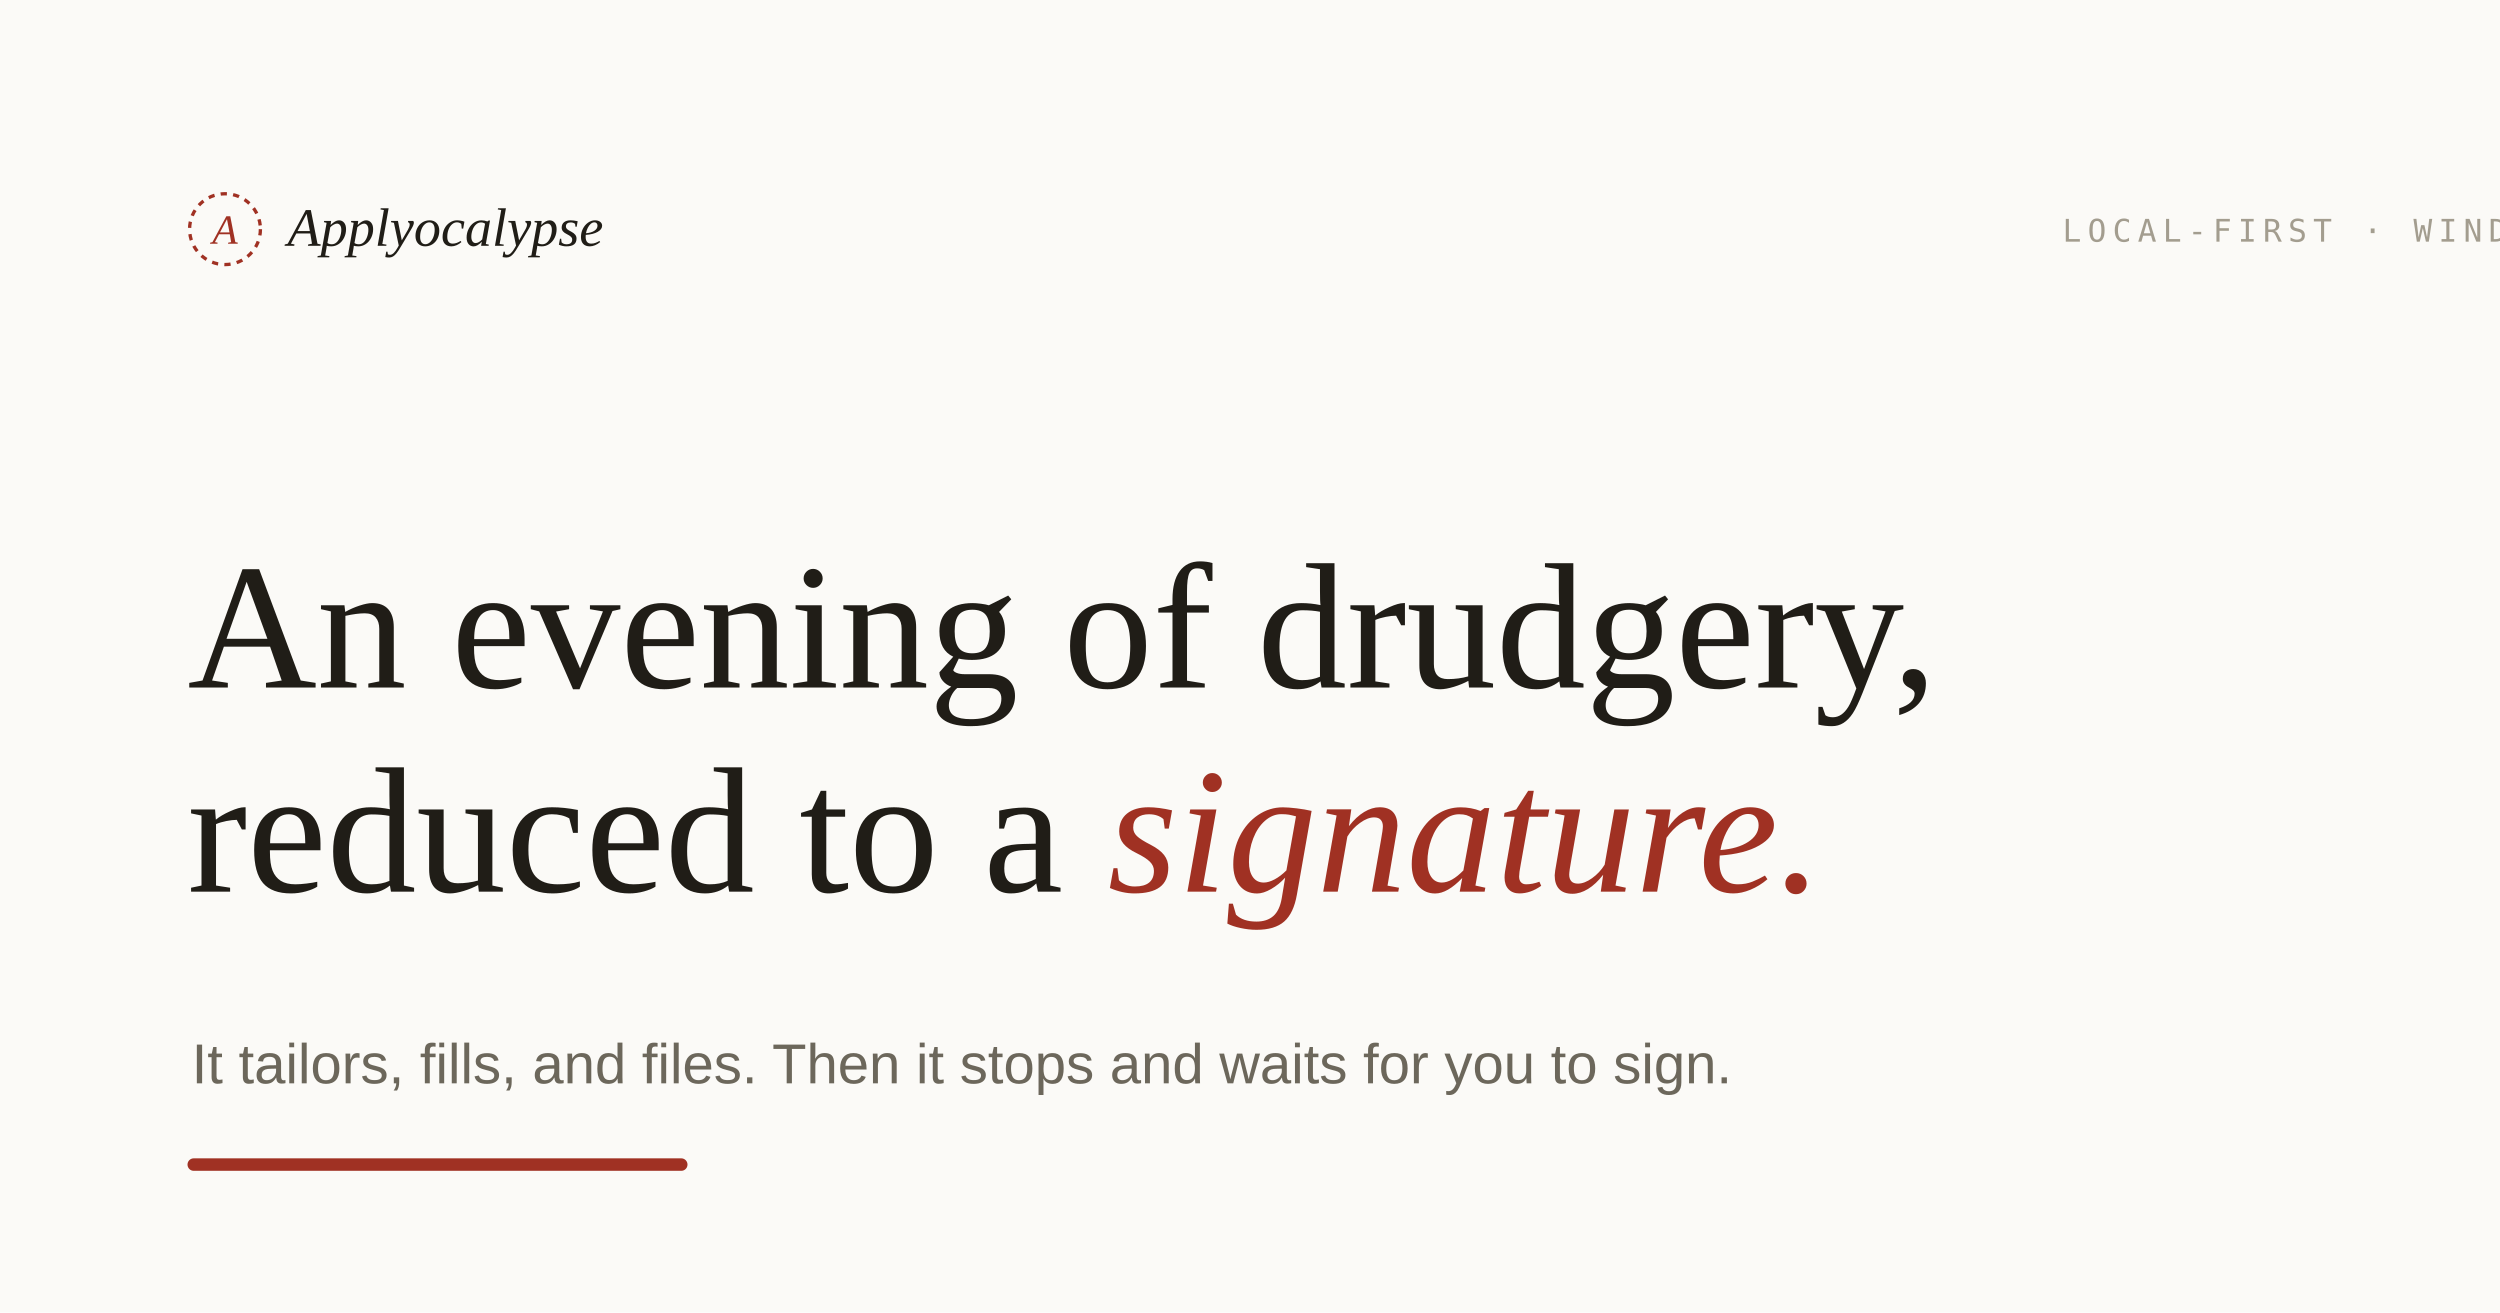
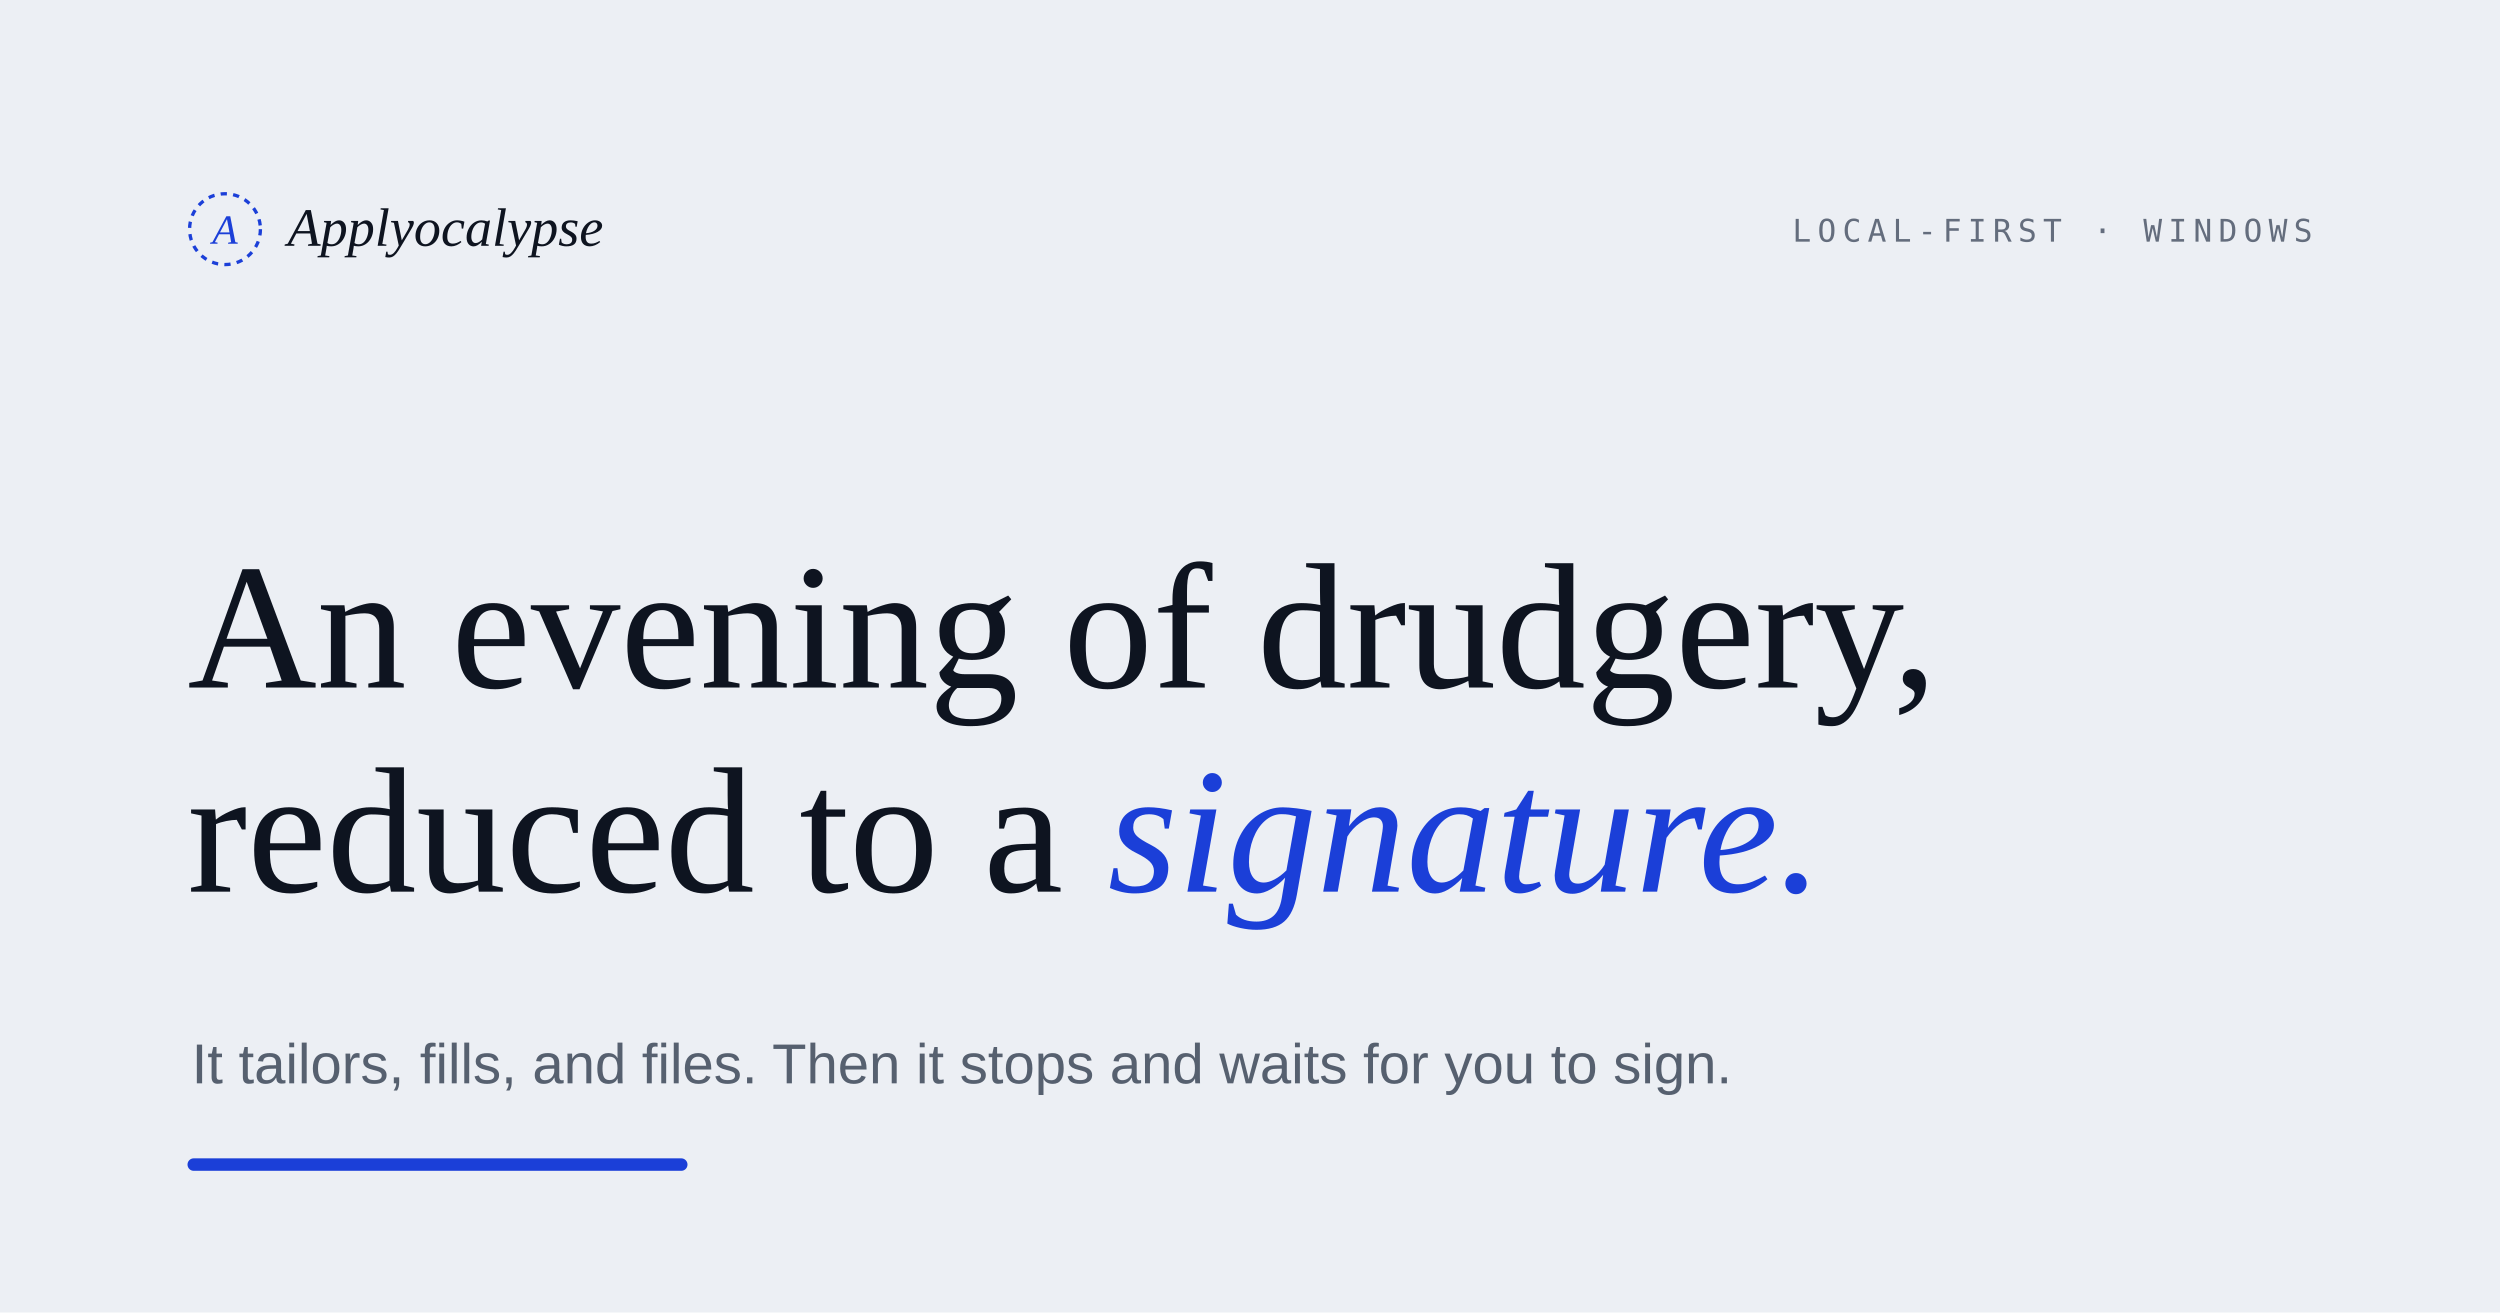
- <svg xmlns="http://www.w3.org/2000/svg" viewBox="0 0 1200 630" font-family="Georgia, 'Times New Roman', serif">
-   <rect width="1200" height="630" fill="#FBFAF7" />
+ <svg xmlns="http://www.w3.org/2000/svg" viewBox="0 0 1200 630" font-family="'Instrument Serif', Georgia, 'Times New Roman', serif">
+   <rect width="1200" height="630" fill="#ECEFF4" />
  <rect width="1200" height="630" fill="none" />
  <g transform="translate(90 96)">
-     <circle cx="18" cy="14" r="17" fill="none" stroke="#A03123" stroke-width="1.6" stroke-dasharray="3 3" />
-     <text x="18" y="21" text-anchor="middle" font-style="italic" font-size="20" fill="#A03123">A</text>
-     <text x="48" y="22" font-style="italic" font-size="26" fill="#201D17">Applyocalypse</text>
-     <text x="900" y="20" font-family="'JetBrains Mono', monospace" font-size="15" letter-spacing="3" fill="#A39D8F">LOCAL-FIRST · WINDOWS</text>
+     <circle cx="18" cy="14" r="17" fill="none" stroke="#1B3FD8" stroke-width="1.6" stroke-dasharray="3 3" />
+     <text x="18" y="21" text-anchor="middle" font-style="italic" font-size="20" fill="#1B3FD8">A</text>
+     <text x="48" y="22" font-style="italic" font-size="26" fill="#0E1420">Applyocalypse</text>
+     <text x="1020" y="20" text-anchor="end" font-family="'JetBrains Mono', ui-monospace, monospace" font-size="15" letter-spacing="3" fill="#646D7D">LOCAL-FIRST · WINDOWS</text>
  </g>
-   <text x="90" y="330" font-size="86" fill="#201D17">An evening of drudgery,</text>
-   <text x="90" y="428" font-size="86" fill="#201D17">reduced to a <tspan font-style="italic" fill="#A03123">signature.</tspan>
+   <text x="90" y="330" font-size="86" fill="#0E1420">An evening of drudgery,</text>
+   <text x="90" y="428" font-size="86" fill="#0E1420">reduced to a <tspan font-style="italic" fill="#1B3FD8">signature.</tspan>
  </text>
-   <text x="92" y="520" font-family="Arial, sans-serif" font-size="27" fill="#6C675B">It tailors, fills, and files. Then it stops and waits for you to sign.</text>
-   <rect x="90" y="556" width="240" height="6" rx="3" fill="#A03123" />
+   <text x="92" y="520" font-family="'Hanken Grotesk', Arial, sans-serif" font-size="27" fill="#56606F">It tailors, fills, and files. Then it stops and waits for you to sign.</text>
+   <rect x="90" y="556" width="240" height="6" rx="3" fill="#1B3FD8" />
</svg>
